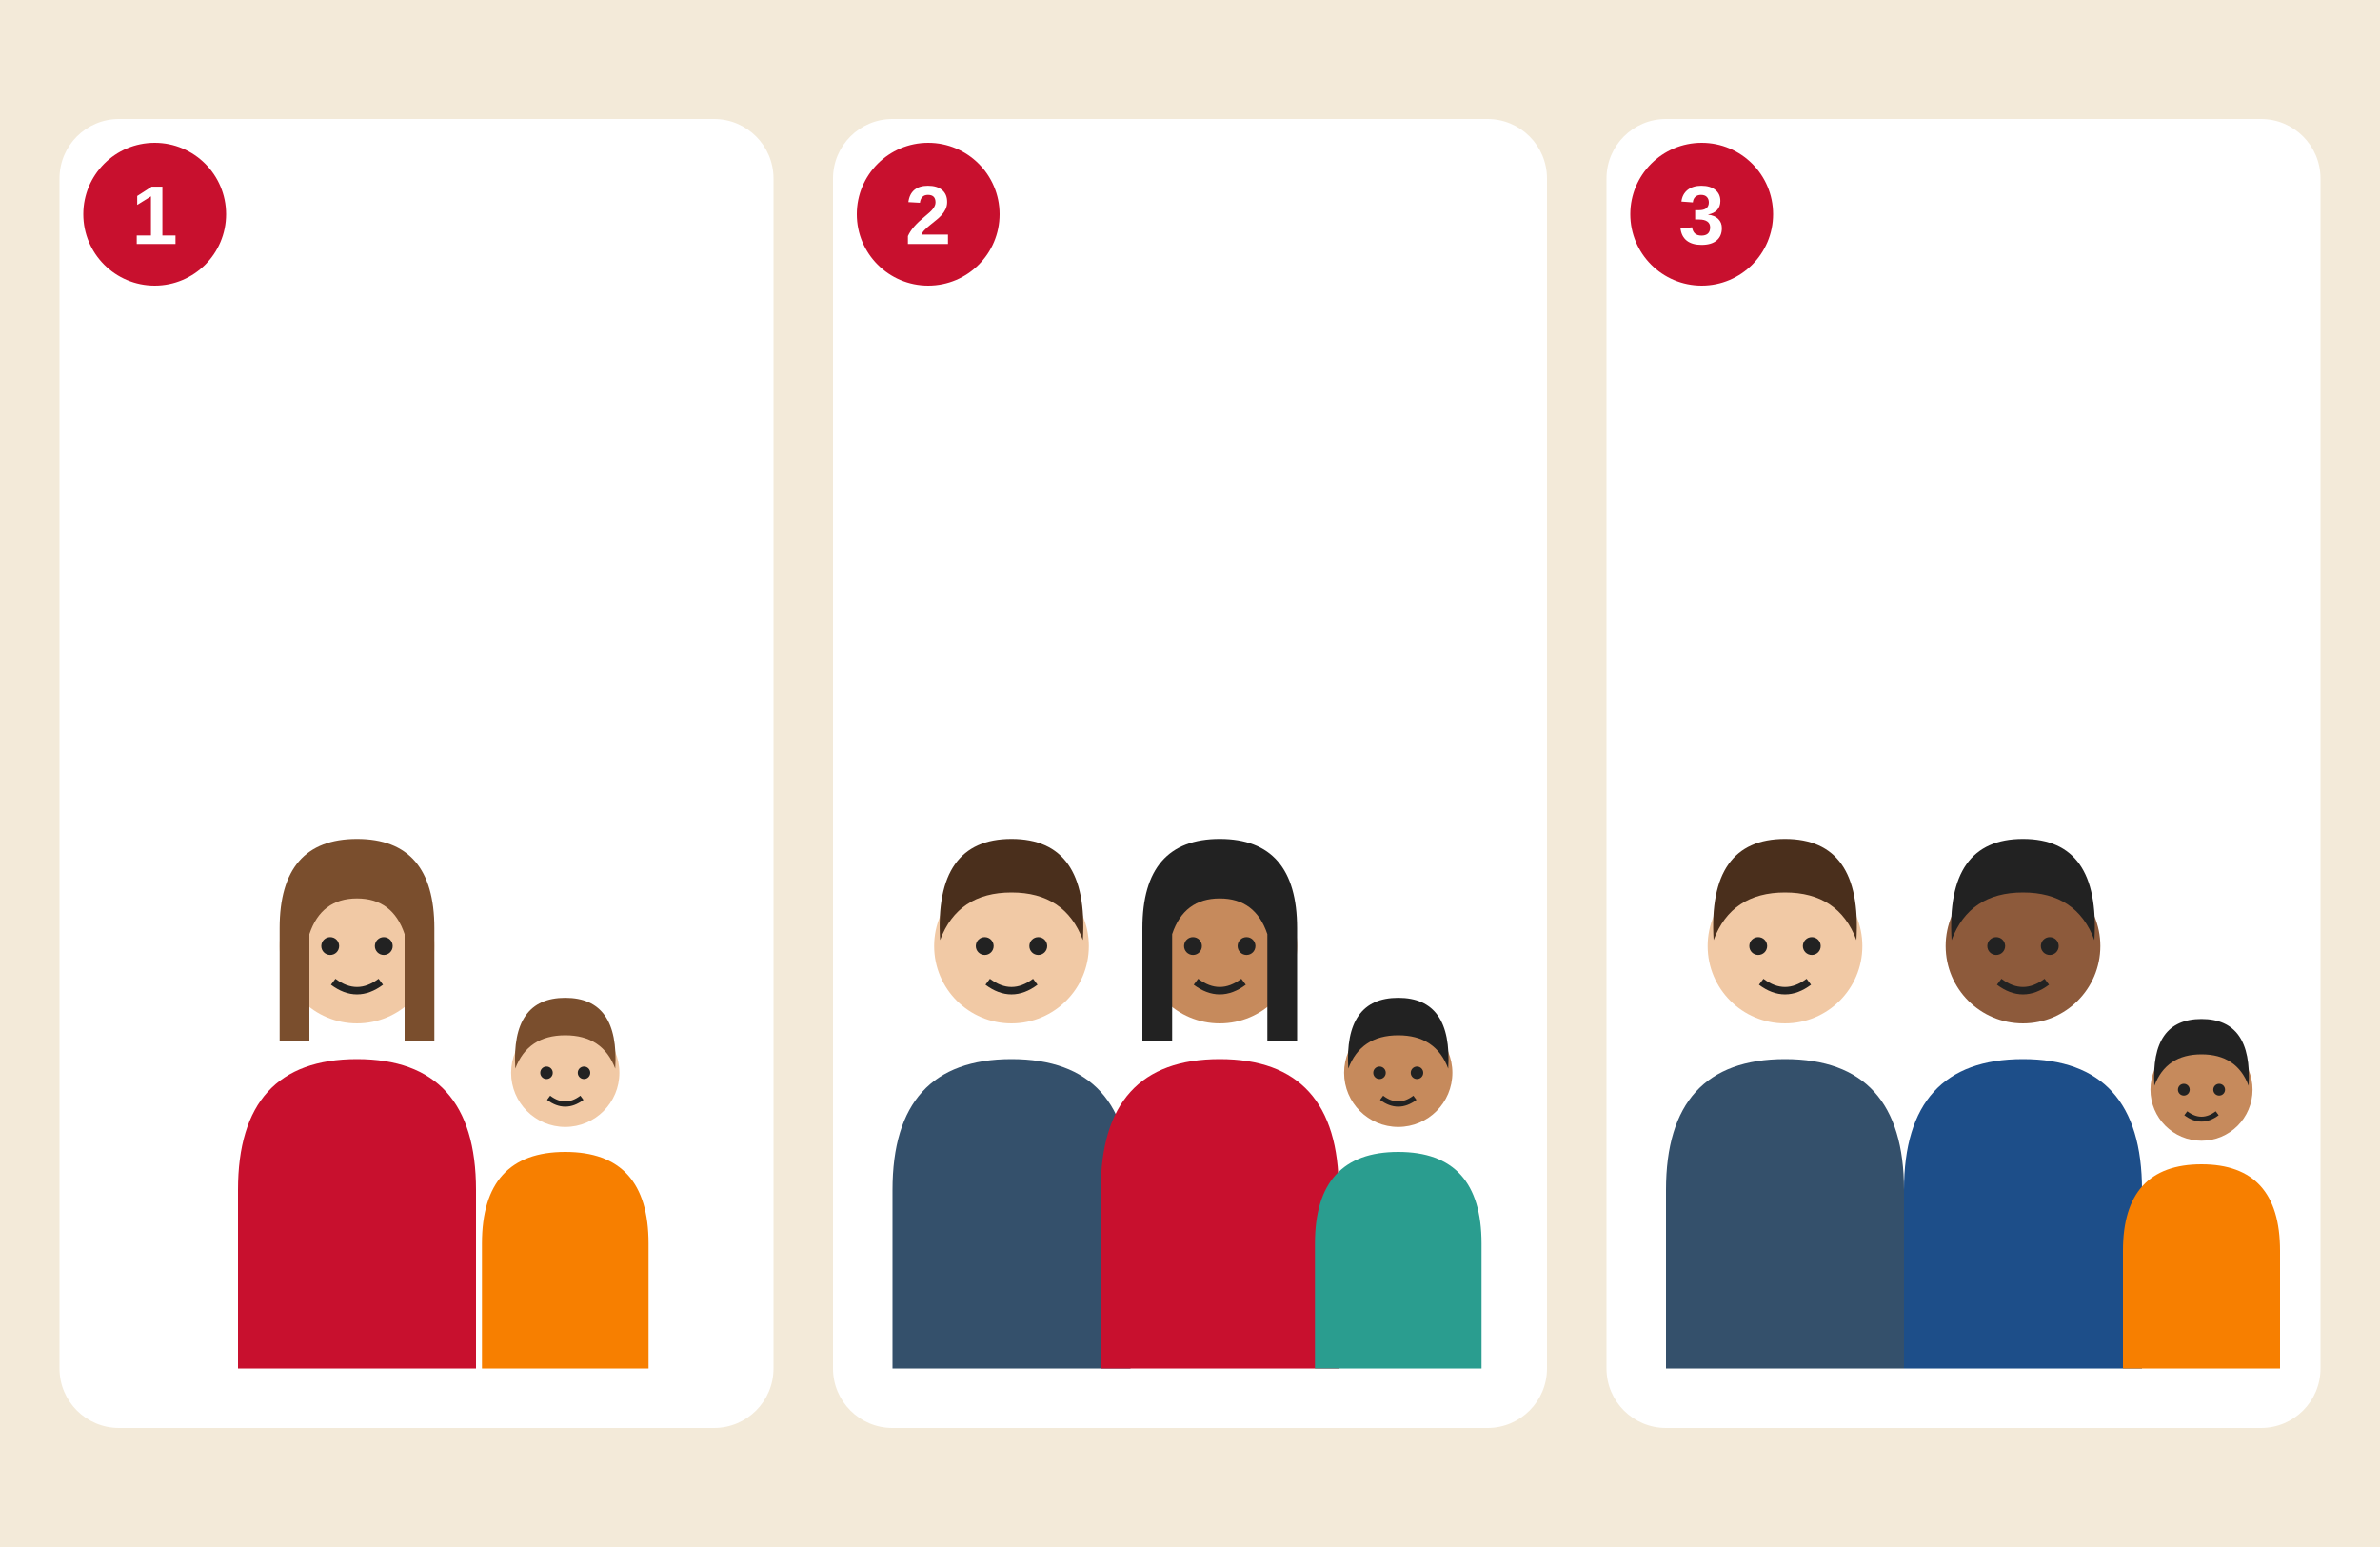
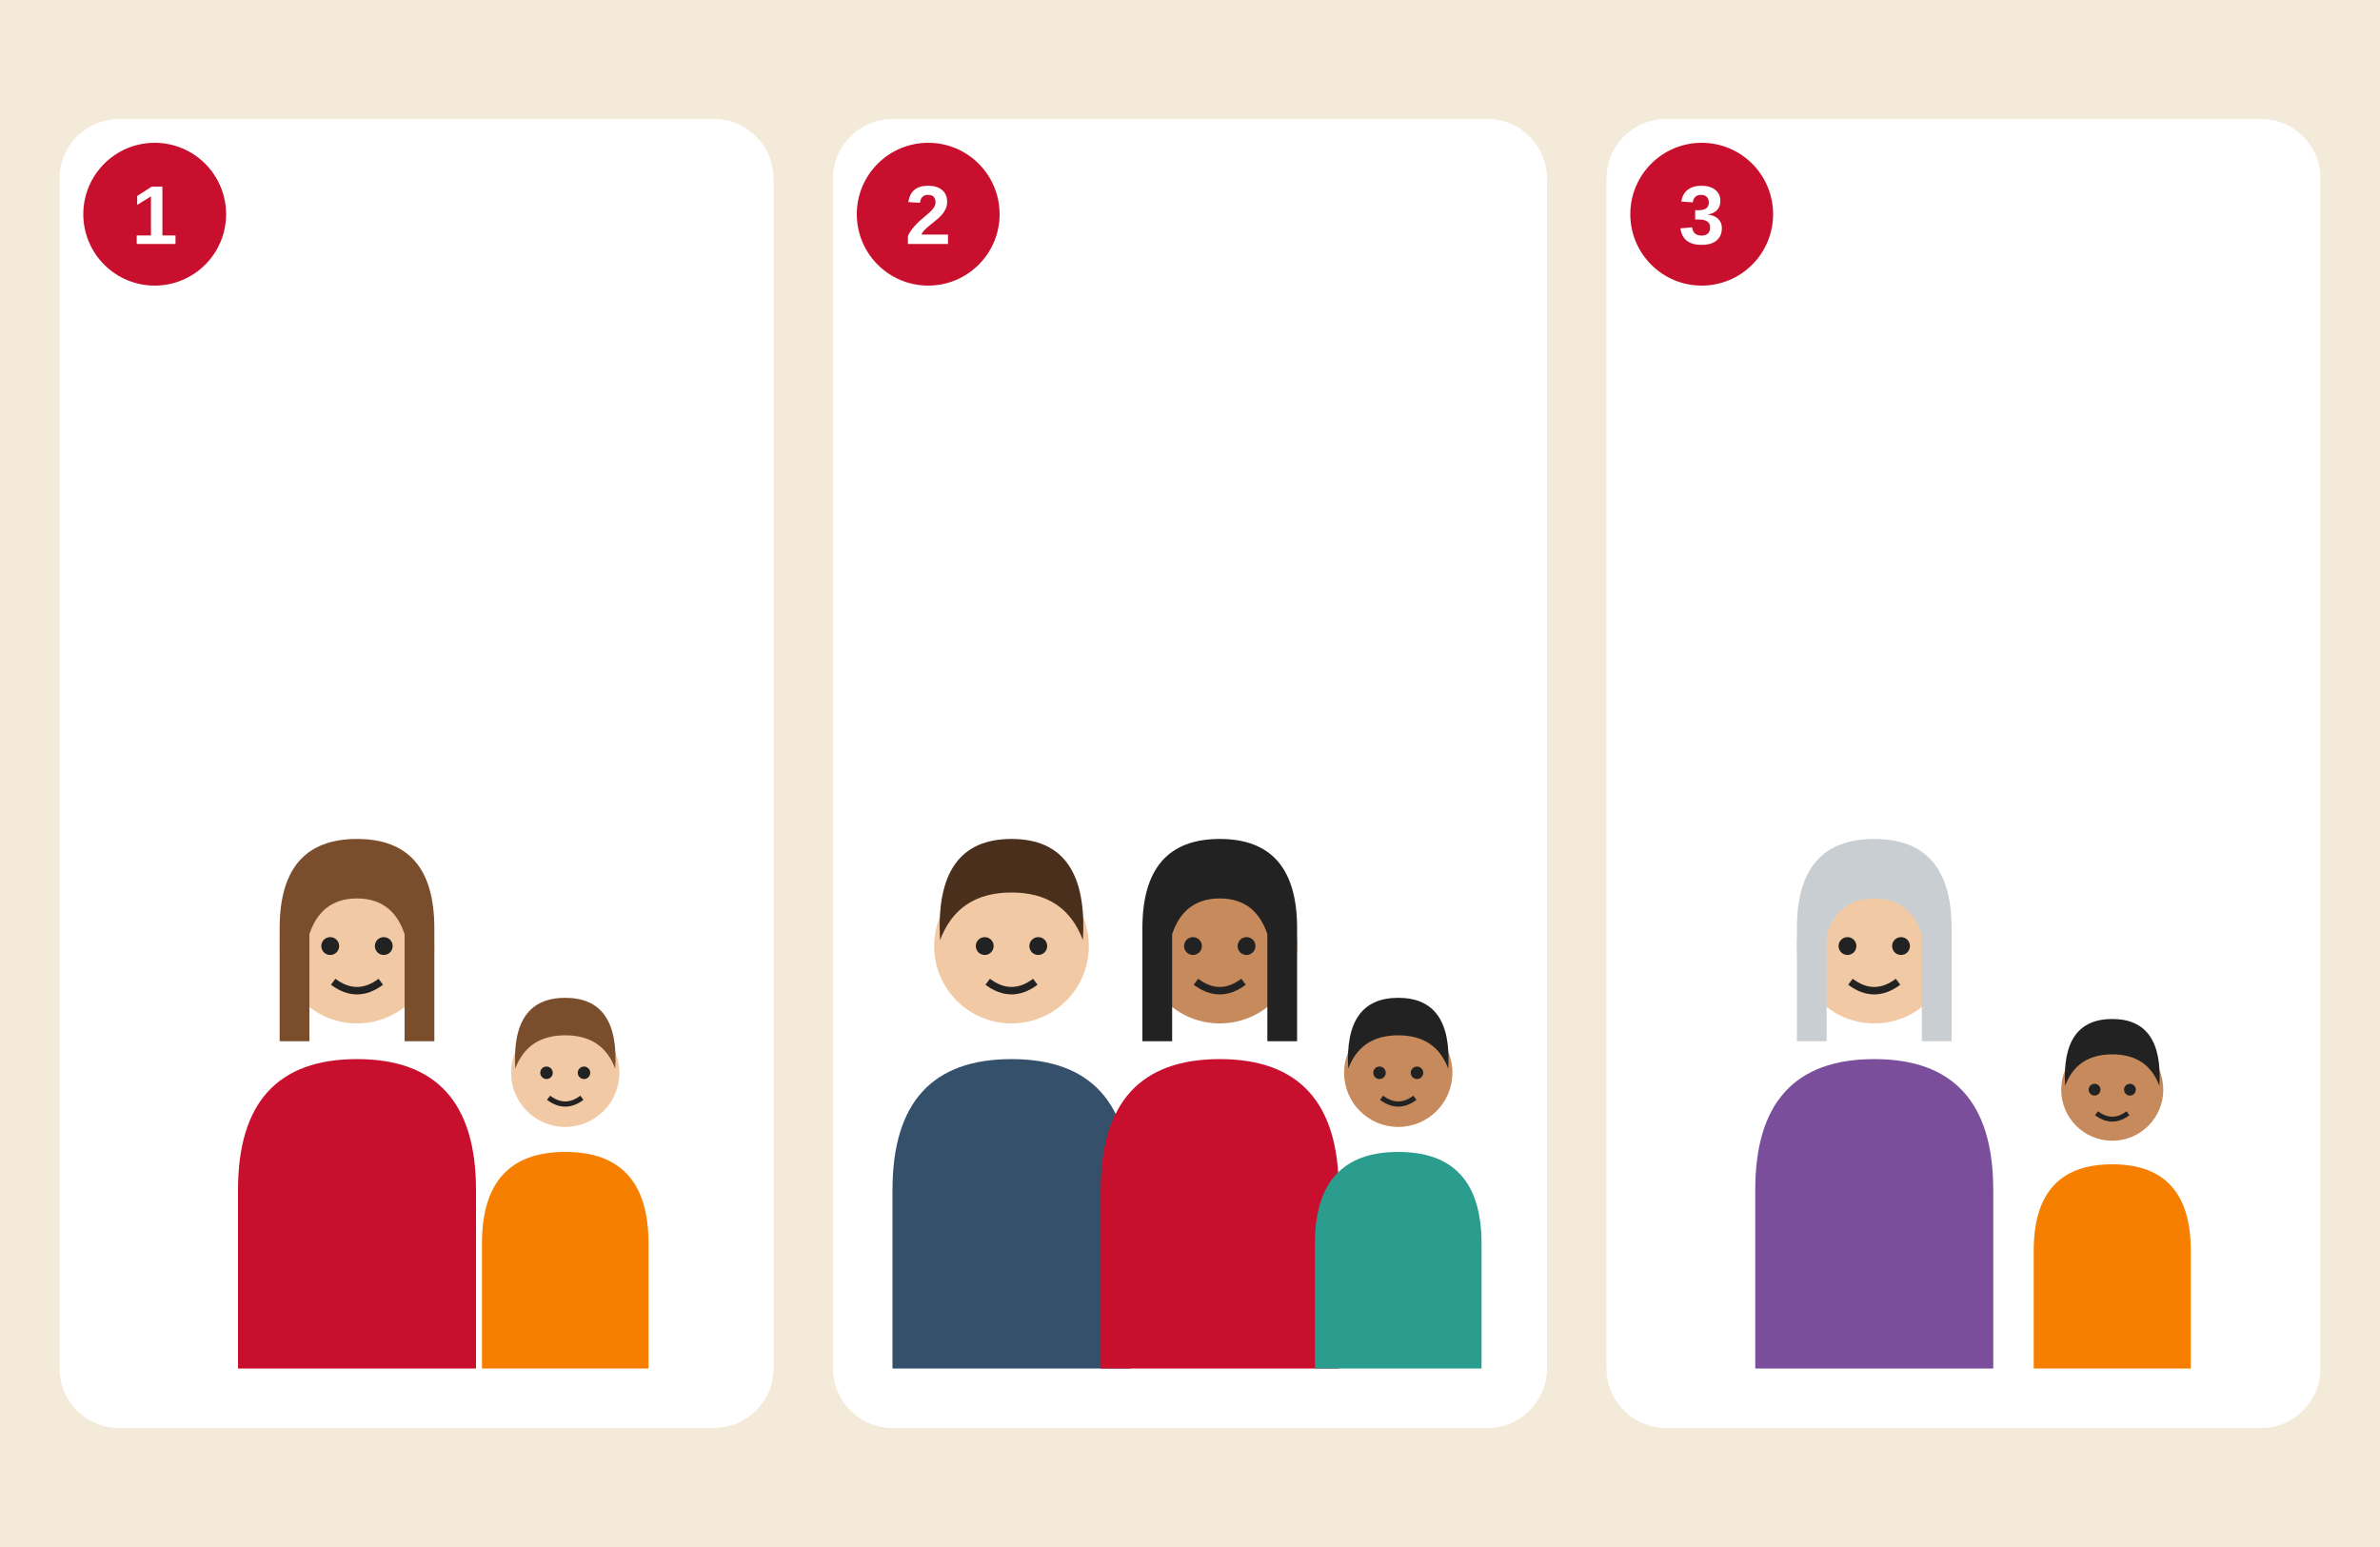
<svg xmlns="http://www.w3.org/2000/svg" viewBox="0 0 400 260" role="img" font-family="Arial, sans-serif">
  <rect width="400" height="260" fill="#f3ead9" />
  <rect x="10" y="20" width="120" height="220" rx="10" fill="#fff" />
  <circle cx="26" cy="36" r="12" fill="#c8102e" />
  <text x="26" y="41" font-size="14" fill="#fff" text-anchor="middle" font-weight="bold">1</text>
  <rect x="140" y="20" width="120" height="220" rx="10" fill="#fff" />
  <circle cx="156" cy="36" r="12" fill="#c8102e" />
  <text x="156" y="41" font-size="14" fill="#fff" text-anchor="middle" font-weight="bold">2</text>
  <rect x="270" y="20" width="120" height="220" rx="10" fill="#fff" />
  <circle cx="286" cy="36" r="12" fill="#c8102e" />
  <text x="286" y="41" font-size="14" fill="#fff" text-anchor="middle" font-weight="bold">3</text>
  <g transform="translate(60 230) scale(0.5) translate(-60 -230)">
    <path d="M20 230v-60q0-44 40-44t40 44v60z" fill="#c8102e" />
    <circle cx="60" cy="88" r="26" fill="#f1c9a5" />
    <path d="M34 120v-38q0-30 26-30t26 30v38h-10v-36q-4-12-16-12t-16 12v36z" fill="#7a4e2d" />
    <circle cx="51" cy="88" r="3" fill="#222" />
    <circle cx="69" cy="88" r="3" fill="#222" />
    <path d="M52 100q8 6 16 0" stroke="#222" stroke-width="2.5" fill="none" />
  </g>
  <g transform="translate(95 230) scale(0.35) translate(-95 -230)">
    <path d="M55 230v-60q0-44 40-44t40 44v60z" fill="#f77f00" />
    <circle cx="95" cy="88" r="26" fill="#f1c9a5" />
    <path d="M71 86q-2-34 24-34t24 34q-6-16-24-16t-24 16z" fill="#7a4e2d" />
    <circle cx="86" cy="88" r="3" fill="#222" />
    <circle cx="104" cy="88" r="3" fill="#222" />
    <path d="M87 100q8 6 16 0" stroke="#222" stroke-width="2.5" fill="none" />
  </g>
  <g transform="translate(170 230) scale(0.5) translate(-170 -230)">
    <path d="M130 230v-60q0-44 40-44t40 44v60z" fill="#34506b" />
    <circle cx="170" cy="88" r="26" fill="#f1c9a5" />
    <path d="M146 86q-2-34 24-34t24 34q-6-16-24-16t-24 16z" fill="#4a2f1c" />
    <circle cx="161" cy="88" r="3" fill="#222" />
    <circle cx="179" cy="88" r="3" fill="#222" />
    <path d="M162 100q8 6 16 0" stroke="#222" stroke-width="2.5" fill="none" />
  </g>
  <g transform="translate(205 230) scale(0.5) translate(-205 -230)">
    <path d="M165 230v-60q0-44 40-44t40 44v60z" fill="#c8102e" />
    <circle cx="205" cy="88" r="26" fill="#c68a5c" />
    <path d="M179 120v-38q0-30 26-30t26 30v38h-10v-36q-4-12-16-12t-16 12v36z" fill="#222" />
    <circle cx="196" cy="88" r="3" fill="#222" />
    <circle cx="214" cy="88" r="3" fill="#222" />
    <path d="M197 100q8 6 16 0" stroke="#222" stroke-width="2.5" fill="none" />
  </g>
  <g transform="translate(235 230) scale(0.35) translate(-235 -230)">
    <path d="M195 230v-60q0-44 40-44t40 44v60z" fill="#2a9d8f" />
    <circle cx="235" cy="88" r="26" fill="#c68a5c" />
    <path d="M211 86q-2-34 24-34t24 34q-6-16-24-16t-24 16z" fill="#222" />
    <circle cx="226" cy="88" r="3" fill="#222" />
    <circle cx="244" cy="88" r="3" fill="#222" />
    <path d="M227 100q8 6 16 0" stroke="#222" stroke-width="2.5" fill="none" />
  </g>
-   <g transform="translate(300 230) scale(0.5) translate(-300 -230)">
-     <path d="M260 230v-60q0-44 40-44t40 44v60z" fill="#34506b" />
-     <circle cx="300" cy="88" r="26" fill="#f1c9a5" />
-     <path d="M276 86q-2-34 24-34t24 34q-6-16-24-16t-24 16z" fill="#4a2f1c" />
-     <circle cx="291" cy="88" r="3" fill="#222" />
-     <circle cx="309" cy="88" r="3" fill="#222" />
-     <path d="M292 100q8 6 16 0" stroke="#222" stroke-width="2.5" fill="none" />
+   <g transform="translate(315 230) scale(0.5) translate(-315 -230)">
+     <path d="M275 230v-60q0-44 40-44t40 44v60z" fill="#7a4e9a" />
+     <circle cx="315" cy="88" r="26" fill="#f1c9a5" />
+     <path d="M289 120v-38q0-30 26-30t26 30v38h-10v-36q-4-12-16-12t-16 12v36z" fill="#c9ced3" />
+     <circle cx="306" cy="88" r="3" fill="#222" />
+     <circle cx="324" cy="88" r="3" fill="#222" />
+     <path d="M307 100q8 6 16 0" stroke="#222" stroke-width="2.5" fill="none" />
  </g>
-   <g transform="translate(340 230) scale(0.5) translate(-340 -230)">
-     <path d="M300 230v-60q0-44 40-44t40 44v60z" fill="#1d4e89" />
-     <circle cx="340" cy="88" r="26" fill="#8d5a3b" />
-     <path d="M316 86q-2-34 24-34t24 34q-6-16-24-16t-24 16z" fill="#222" />
-     <circle cx="331" cy="88" r="3" fill="#222" />
-     <circle cx="349" cy="88" r="3" fill="#222" />
-     <path d="M332 100q8 6 16 0" stroke="#222" stroke-width="2.5" fill="none" />
-   </g>
-   <g transform="translate(370 230) scale(0.33) translate(-370 -230)">
-     <path d="M330 230v-60q0-44 40-44t40 44v60z" fill="#f77f00" />
-     <circle cx="370" cy="88" r="26" fill="#c68a5c" />
-     <path d="M346 86q-2-34 24-34t24 34q-6-16-24-16t-24 16z" fill="#222" />
-     <circle cx="361" cy="88" r="3" fill="#222" />
-     <circle cx="379" cy="88" r="3" fill="#222" />
-     <path d="M362 100q8 6 16 0" stroke="#222" stroke-width="2.5" fill="none" />
+   <g transform="translate(355 230) scale(0.33) translate(-355 -230)">
+     <path d="M315 230v-60q0-44 40-44t40 44v60z" fill="#f77f00" />
+     <circle cx="355" cy="88" r="26" fill="#c68a5c" />
+     <path d="M331 86q-2-34 24-34t24 34q-6-16-24-16t-24 16z" fill="#222" />
+     <circle cx="346" cy="88" r="3" fill="#222" />
+     <circle cx="364" cy="88" r="3" fill="#222" />
+     <path d="M347 100q8 6 16 0" stroke="#222" stroke-width="2.5" fill="none" />
  </g>
  <rect x="10" y="250" width="120" height="0" />
</svg>
